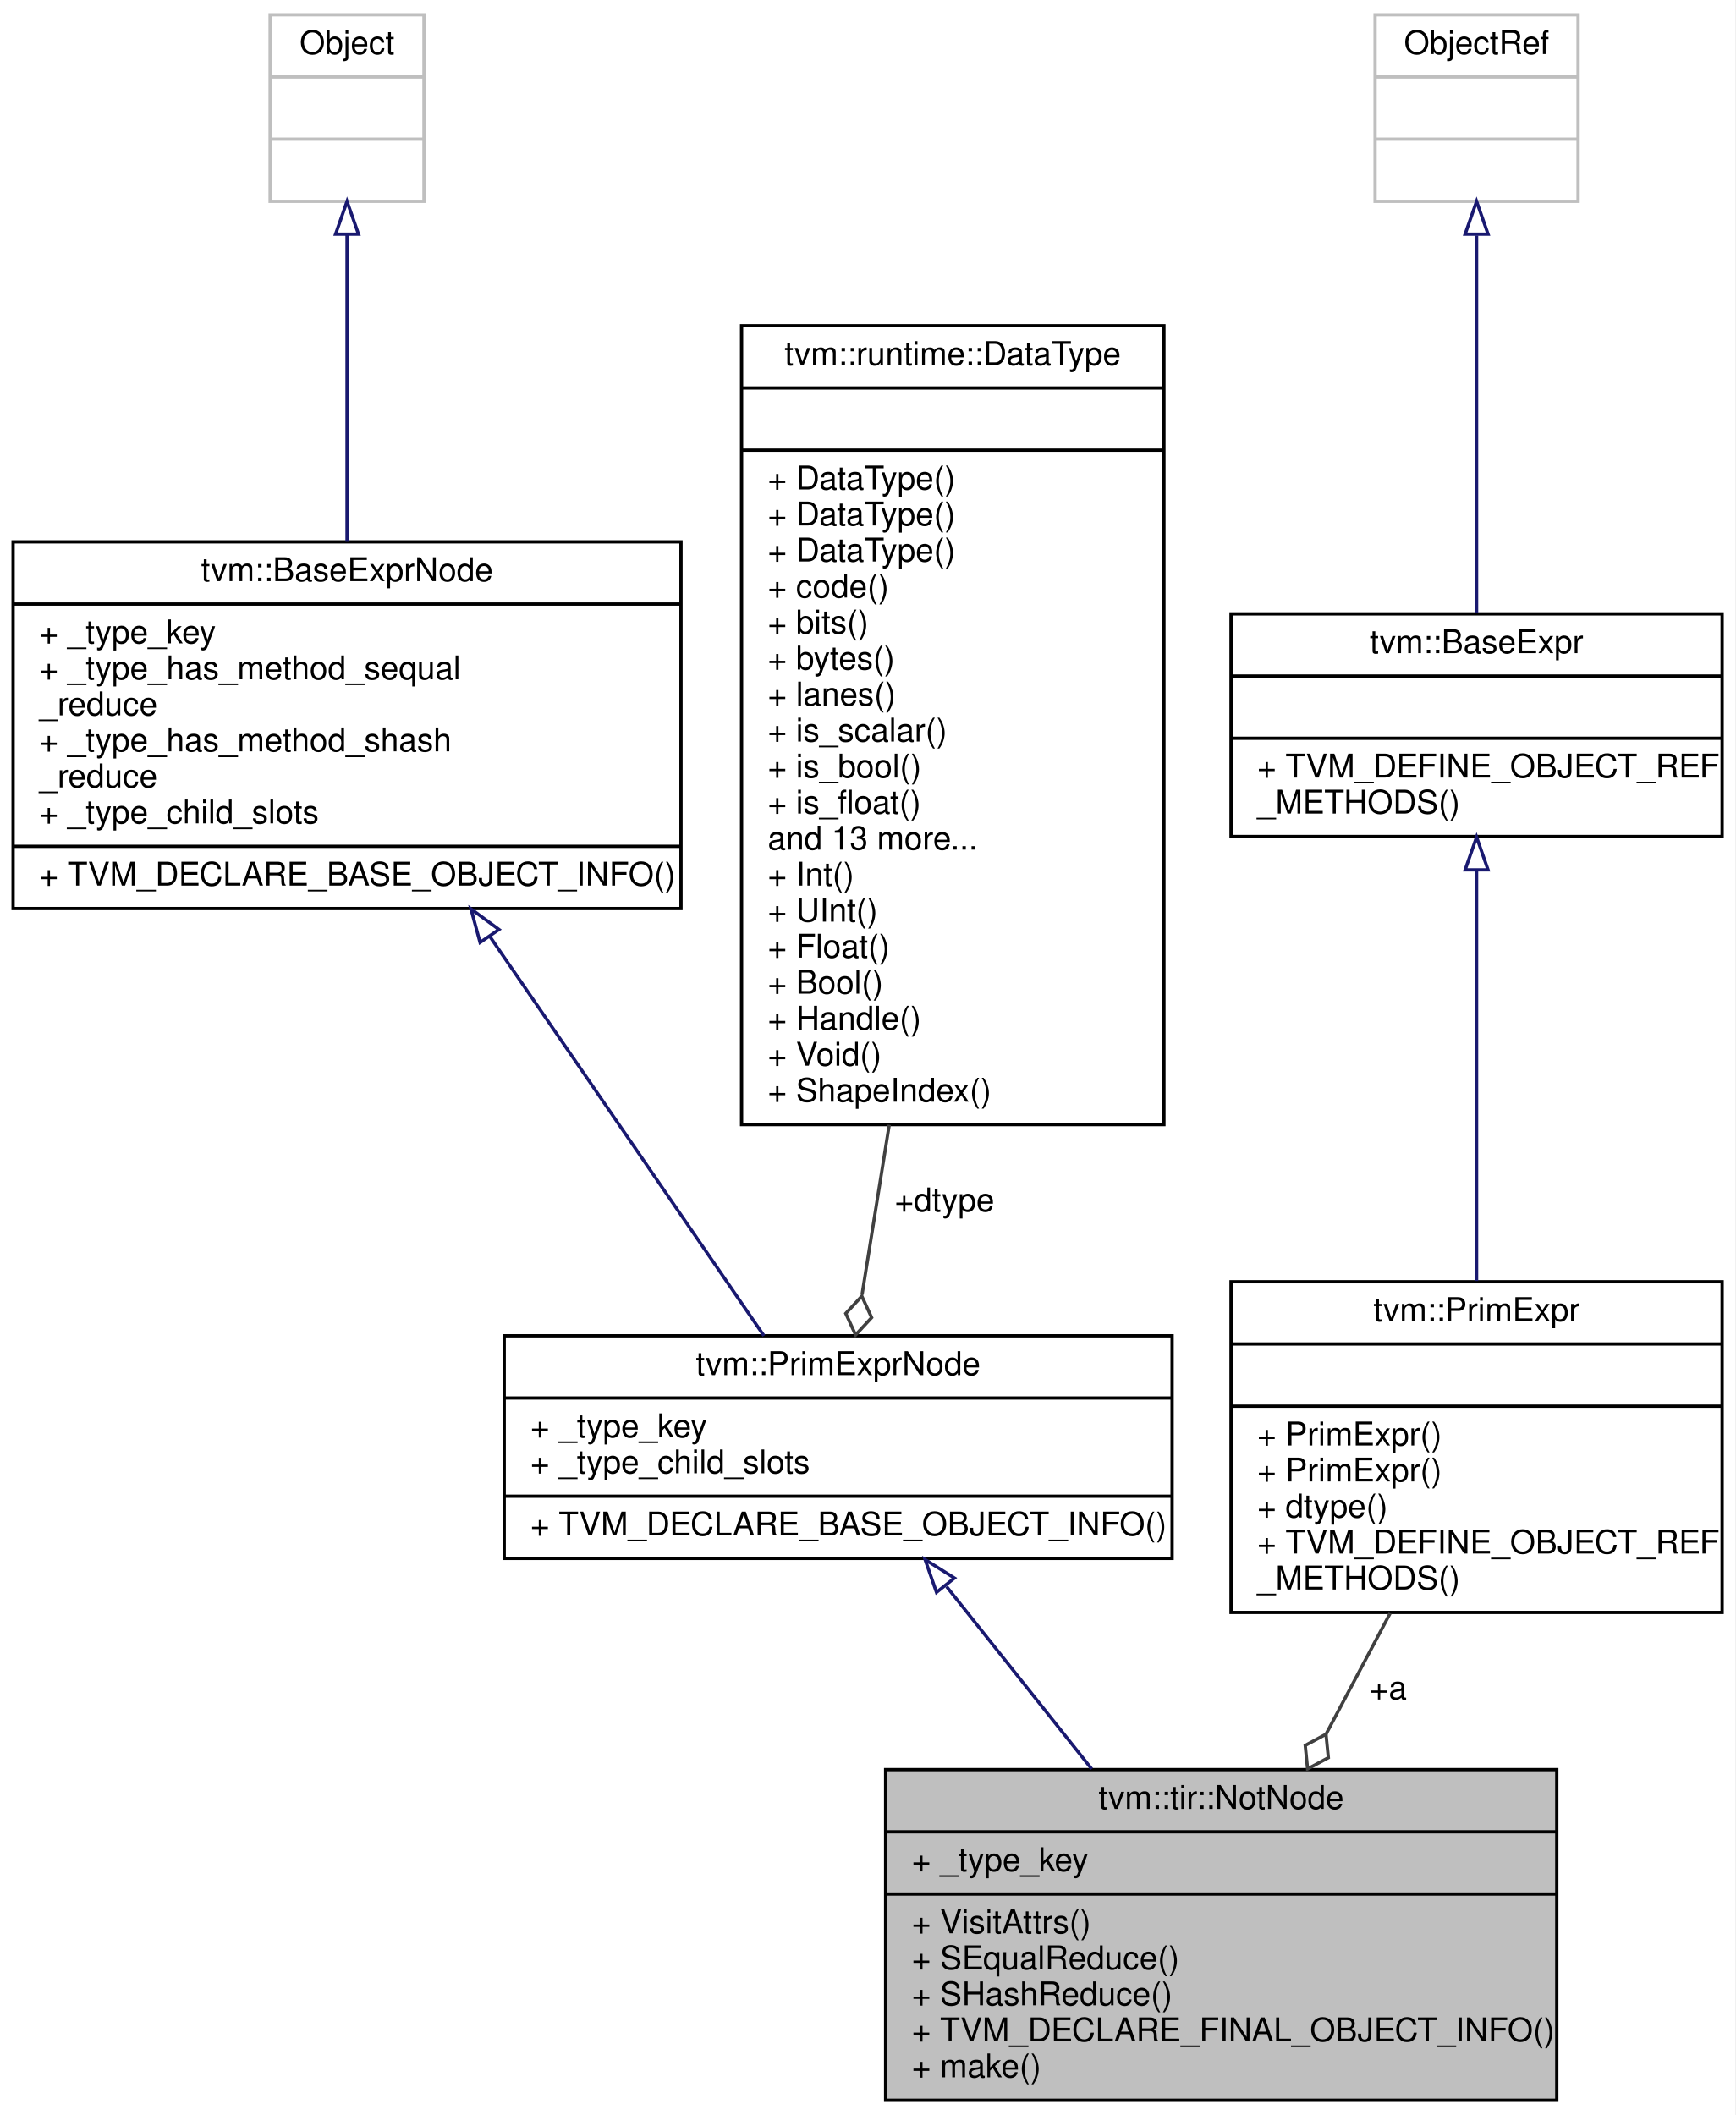
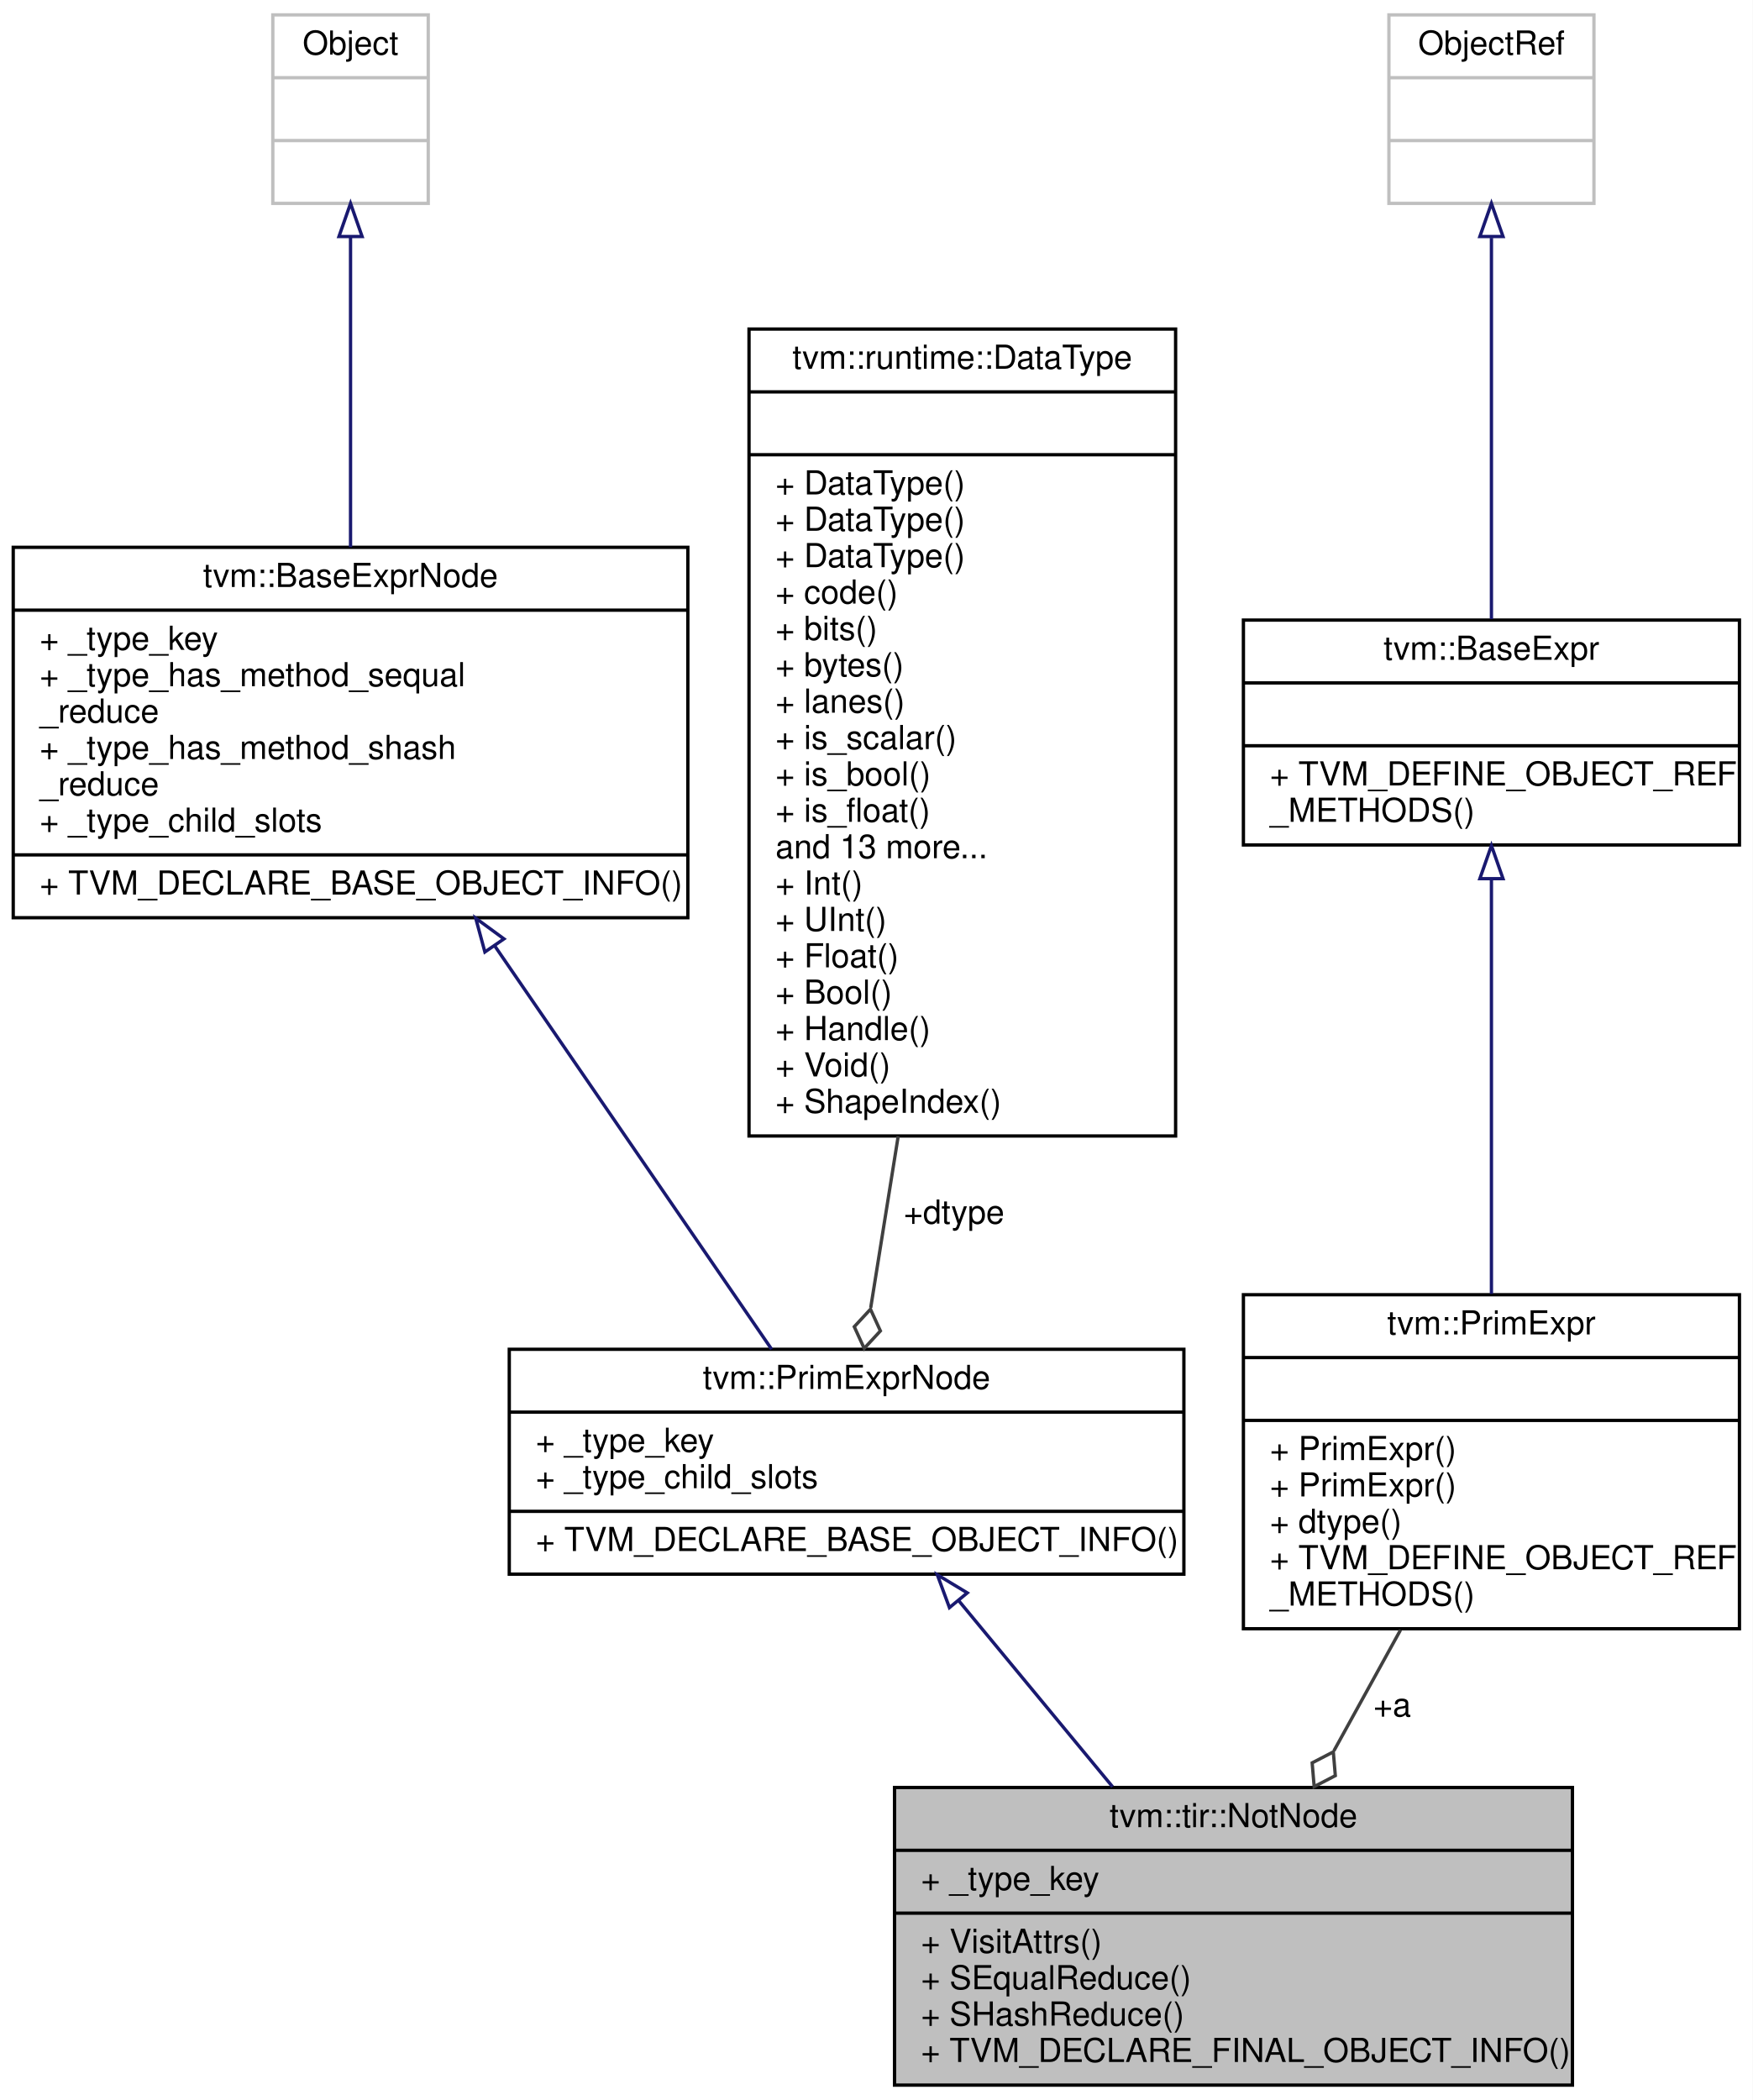
- <svg xmlns="http://www.w3.org/2000/svg" xmlns:xlink="http://www.w3.org/1999/xlink" width="530pt" height="646pt" viewBox="0.00 0.00 530.00 646.00">
-   <g id="graph0" class="graph" transform="scale(1 1) rotate(0) translate(4 642)">
-     <polygon fill="white" stroke="none" points="-4,4 -4,-642 526,-642 526,4 -4,4" />
+ <svg xmlns="http://www.w3.org/2000/svg" xmlns:xlink="http://www.w3.org/1999/xlink" width="530pt" height="635pt" viewBox="0.00 0.00 530.00 635.00">
+   <g id="graph0" class="graph" transform="scale(1 1) rotate(0) translate(4 631)">
+     <polygon fill="white" stroke="none" points="-4,4 -4,-631 526,-631 526,4 -4,4" />
    <g id="node1" class="node">
-       <polygon fill="#bfbfbf" stroke="black" points="266.5,-0.5 266.5,-101.5 471.5,-101.5 471.5,-0.5 266.5,-0.5" />
-       <text text-anchor="middle" x="369" y="-89.5" font-family="Helvetica,sans-Serif" font-size="10.00">tvm::tir::NotNode</text>
-       <polyline fill="none" stroke="black" points="266.5,-82.5 471.5,-82.5 " />
-       <text text-anchor="start" x="274.5" y="-70.5" font-family="Helvetica,sans-Serif" font-size="10.00">+ _type_key</text>
-       <polyline fill="none" stroke="black" points="266.5,-63.5 471.5,-63.5 " />
-       <text text-anchor="start" x="274.5" y="-51.5" font-family="Helvetica,sans-Serif" font-size="10.00">+ VisitAttrs()</text>
-       <text text-anchor="start" x="274.5" y="-40.5" font-family="Helvetica,sans-Serif" font-size="10.00">+ SEqualReduce()</text>
-       <text text-anchor="start" x="274.5" y="-29.5" font-family="Helvetica,sans-Serif" font-size="10.00">+ SHashReduce()</text>
-       <text text-anchor="start" x="274.5" y="-18.5" font-family="Helvetica,sans-Serif" font-size="10.00">+ TVM_DECLARE_FINAL_OBJECT_INFO()</text>
-       <text text-anchor="start" x="274.5" y="-7.5" font-family="Helvetica,sans-Serif" font-size="10.00">+ make()</text>
+       <polygon fill="#bfbfbf" stroke="black" points="266.5,-0.5 266.5,-90.5 471.5,-90.5 471.5,-0.5 266.5,-0.5" />
+       <text text-anchor="middle" x="369" y="-78.5" font-family="Helvetica,sans-Serif" font-size="10.00">tvm::tir::NotNode</text>
+       <polyline fill="none" stroke="black" points="266.5,-71.5 471.5,-71.5 " />
+       <text text-anchor="start" x="274.5" y="-59.5" font-family="Helvetica,sans-Serif" font-size="10.00">+ _type_key</text>
+       <polyline fill="none" stroke="black" points="266.5,-52.5 471.5,-52.5 " />
+       <text text-anchor="start" x="274.5" y="-40.5" font-family="Helvetica,sans-Serif" font-size="10.00">+ VisitAttrs()</text>
+       <text text-anchor="start" x="274.5" y="-29.5" font-family="Helvetica,sans-Serif" font-size="10.00">+ SEqualReduce()</text>
+       <text text-anchor="start" x="274.5" y="-18.5" font-family="Helvetica,sans-Serif" font-size="10.00">+ SHashReduce()</text>
+       <text text-anchor="start" x="274.5" y="-7.5" font-family="Helvetica,sans-Serif" font-size="10.00">+ TVM_DECLARE_FINAL_OBJECT_INFO()</text>
    </g>
    <g id="node2" class="node">
      <g id="a_node2">
        <a xlink:href="classtvm_1_1PrimExprNode.html" target="_top" xlink:title="Base node of all primitive expressions. ">
-           <polygon fill="white" stroke="black" points="150,-166 150,-234 354,-234 354,-166 150,-166" />
-           <text text-anchor="middle" x="252" y="-222" font-family="Helvetica,sans-Serif" font-size="10.00">tvm::PrimExprNode</text>
-           <polyline fill="none" stroke="black" points="150,-215 354,-215 " />
-           <text text-anchor="start" x="158" y="-203" font-family="Helvetica,sans-Serif" font-size="10.00">+ _type_key</text>
-           <text text-anchor="start" x="158" y="-192" font-family="Helvetica,sans-Serif" font-size="10.00">+ _type_child_slots</text>
-           <polyline fill="none" stroke="black" points="150,-185 354,-185 " />
-           <text text-anchor="start" x="158" y="-173" font-family="Helvetica,sans-Serif" font-size="10.00">+ TVM_DECLARE_BASE_OBJECT_INFO()</text>
+           <polygon fill="white" stroke="black" points="150,-155 150,-223 354,-223 354,-155 150,-155" />
+           <text text-anchor="middle" x="252" y="-211" font-family="Helvetica,sans-Serif" font-size="10.00">tvm::PrimExprNode</text>
+           <polyline fill="none" stroke="black" points="150,-204 354,-204 " />
+           <text text-anchor="start" x="158" y="-192" font-family="Helvetica,sans-Serif" font-size="10.00">+ _type_key</text>
+           <text text-anchor="start" x="158" y="-181" font-family="Helvetica,sans-Serif" font-size="10.00">+ _type_child_slots</text>
+           <polyline fill="none" stroke="black" points="150,-174 354,-174 " />
+           <text text-anchor="start" x="158" y="-162" font-family="Helvetica,sans-Serif" font-size="10.00">+ TVM_DECLARE_BASE_OBJECT_INFO()</text>
        </a>
      </g>
    </g>
    <g id="edge1" class="edge">
-       <path fill="none" stroke="midnightblue" d="M285.115,-157.394C298.909,-140.063 315.039,-119.797 329.449,-101.692" />
-       <polygon fill="none" stroke="midnightblue" points="282.038,-155.64 278.549,-165.643 287.515,-159.999 282.038,-155.64" />
+       <path fill="none" stroke="midnightblue" d="M285.937,-146.956C300.515,-129.326 317.579,-108.689 332.435,-90.721" />
+       <polygon fill="none" stroke="midnightblue" points="283.106,-144.887 279.431,-154.825 288.501,-149.348 283.106,-144.887" />
    </g>
    <g id="node3" class="node">
      <g id="a_node3">
        <a xlink:href="classtvm_1_1BaseExprNode.html" target="_top" xlink:title="Base type of all the expressions. ">
-           <polygon fill="white" stroke="black" points="0,-364.5 0,-476.5 204,-476.5 204,-364.5 0,-364.5" />
-           <text text-anchor="middle" x="102" y="-464.5" font-family="Helvetica,sans-Serif" font-size="10.00">tvm::BaseExprNode</text>
-           <polyline fill="none" stroke="black" points="0,-457.5 204,-457.5 " />
-           <text text-anchor="start" x="8" y="-445.5" font-family="Helvetica,sans-Serif" font-size="10.00">+ _type_key</text>
-           <text text-anchor="start" x="8" y="-434.5" font-family="Helvetica,sans-Serif" font-size="10.00">+ _type_has_method_sequal</text>
-           <text text-anchor="start" x="8" y="-423.5" font-family="Helvetica,sans-Serif" font-size="10.00">_reduce</text>
-           <text text-anchor="start" x="8" y="-412.5" font-family="Helvetica,sans-Serif" font-size="10.00">+ _type_has_method_shash</text>
-           <text text-anchor="start" x="8" y="-401.5" font-family="Helvetica,sans-Serif" font-size="10.00">_reduce</text>
-           <text text-anchor="start" x="8" y="-390.5" font-family="Helvetica,sans-Serif" font-size="10.00">+ _type_child_slots</text>
-           <polyline fill="none" stroke="black" points="0,-383.5 204,-383.5 " />
-           <text text-anchor="start" x="8" y="-371.5" font-family="Helvetica,sans-Serif" font-size="10.00">+ TVM_DECLARE_BASE_OBJECT_INFO()</text>
+           <polygon fill="white" stroke="black" points="0,-353.5 0,-465.5 204,-465.5 204,-353.5 0,-353.5" />
+           <text text-anchor="middle" x="102" y="-453.5" font-family="Helvetica,sans-Serif" font-size="10.00">tvm::BaseExprNode</text>
+           <polyline fill="none" stroke="black" points="0,-446.5 204,-446.5 " />
+           <text text-anchor="start" x="8" y="-434.5" font-family="Helvetica,sans-Serif" font-size="10.00">+ _type_key</text>
+           <text text-anchor="start" x="8" y="-423.5" font-family="Helvetica,sans-Serif" font-size="10.00">+ _type_has_method_sequal</text>
+           <text text-anchor="start" x="8" y="-412.5" font-family="Helvetica,sans-Serif" font-size="10.00">_reduce</text>
+           <text text-anchor="start" x="8" y="-401.5" font-family="Helvetica,sans-Serif" font-size="10.00">+ _type_has_method_shash</text>
+           <text text-anchor="start" x="8" y="-390.5" font-family="Helvetica,sans-Serif" font-size="10.00">_reduce</text>
+           <text text-anchor="start" x="8" y="-379.5" font-family="Helvetica,sans-Serif" font-size="10.00">+ _type_child_slots</text>
+           <polyline fill="none" stroke="black" points="0,-372.5 204,-372.5 " />
+           <text text-anchor="start" x="8" y="-360.5" font-family="Helvetica,sans-Serif" font-size="10.00">+ TVM_DECLARE_BASE_OBJECT_INFO()</text>
        </a>
      </g>
    </g>
    <g id="edge2" class="edge">
-       <path fill="none" stroke="midnightblue" d="M145.588,-356.007C172.988,-316.093 207.216,-266.235 229.335,-234.015" />
-       <polygon fill="none" stroke="midnightblue" points="142.626,-354.138 139.851,-364.363 148.397,-358.1 142.626,-354.138" />
+       <path fill="none" stroke="midnightblue" d="M145.588,-345.007C172.988,-305.093 207.216,-255.235 229.335,-223.015" />
+       <polygon fill="none" stroke="midnightblue" points="142.626,-343.138 139.851,-353.363 148.397,-347.1 142.626,-343.138" />
    </g>
    <g id="node4" class="node">
-       <polygon fill="white" stroke="#bfbfbf" points="78.5,-580.5 78.5,-637.5 125.5,-637.5 125.5,-580.5 78.5,-580.5" />
-       <text text-anchor="middle" x="102" y="-625.5" font-family="Helvetica,sans-Serif" font-size="10.00">Object</text>
-       <polyline fill="none" stroke="#bfbfbf" points="78.5,-618.5 125.5,-618.5 " />
-       <text text-anchor="middle" x="102" y="-606.5" font-family="Helvetica,sans-Serif" font-size="10.00"> </text>
-       <polyline fill="none" stroke="#bfbfbf" points="78.5,-599.5 125.5,-599.5 " />
-       <text text-anchor="middle" x="102" y="-587.5" font-family="Helvetica,sans-Serif" font-size="10.00"> </text>
+       <polygon fill="white" stroke="#bfbfbf" points="78.5,-569.5 78.5,-626.5 125.5,-626.5 125.5,-569.5 78.5,-569.5" />
+       <text text-anchor="middle" x="102" y="-614.5" font-family="Helvetica,sans-Serif" font-size="10.00">Object</text>
+       <polyline fill="none" stroke="#bfbfbf" points="78.5,-607.5 125.5,-607.5 " />
+       <text text-anchor="middle" x="102" y="-595.5" font-family="Helvetica,sans-Serif" font-size="10.00"> </text>
+       <polyline fill="none" stroke="#bfbfbf" points="78.5,-588.5 125.5,-588.5 " />
+       <text text-anchor="middle" x="102" y="-576.5" font-family="Helvetica,sans-Serif" font-size="10.00"> </text>
    </g>
    <g id="edge3" class="edge">
-       <path fill="none" stroke="midnightblue" d="M102,-570.309C102,-543.378 102,-506.717 102,-476.522" />
-       <polygon fill="none" stroke="midnightblue" points="98.5,-570.481 102,-580.481 105.5,-570.481 98.5,-570.481" />
+       <path fill="none" stroke="midnightblue" d="M102,-559.309C102,-532.378 102,-495.717 102,-465.522" />
+       <polygon fill="none" stroke="midnightblue" points="98.5,-559.481 102,-569.481 105.5,-559.481 98.5,-559.481" />
    </g>
    <g id="node5" class="node">
      <g id="a_node5">
        <a xlink:href="classtvm_1_1runtime_1_1DataType.html" target="_top" xlink:title="Runtime primitive data type. ">
-           <polygon fill="white" stroke="black" points="222.5,-298.5 222.5,-542.5 351.5,-542.5 351.5,-298.5 222.5,-298.5" />
-           <text text-anchor="middle" x="287" y="-530.5" font-family="Helvetica,sans-Serif" font-size="10.00">tvm::runtime::DataType</text>
-           <polyline fill="none" stroke="black" points="222.5,-523.5 351.5,-523.5 " />
-           <text text-anchor="middle" x="287" y="-511.5" font-family="Helvetica,sans-Serif" font-size="10.00"> </text>
-           <polyline fill="none" stroke="black" points="222.5,-504.5 351.5,-504.5 " />
-           <text text-anchor="start" x="230.5" y="-492.5" font-family="Helvetica,sans-Serif" font-size="10.00">+ DataType()</text>
+           <polygon fill="white" stroke="black" points="222.5,-287.5 222.5,-531.5 351.5,-531.5 351.5,-287.5 222.5,-287.5" />
+           <text text-anchor="middle" x="287" y="-519.5" font-family="Helvetica,sans-Serif" font-size="10.00">tvm::runtime::DataType</text>
+           <polyline fill="none" stroke="black" points="222.5,-512.5 351.5,-512.5 " />
+           <text text-anchor="middle" x="287" y="-500.5" font-family="Helvetica,sans-Serif" font-size="10.00"> </text>
+           <polyline fill="none" stroke="black" points="222.5,-493.5 351.5,-493.5 " />
          <text text-anchor="start" x="230.5" y="-481.5" font-family="Helvetica,sans-Serif" font-size="10.00">+ DataType()</text>
          <text text-anchor="start" x="230.5" y="-470.5" font-family="Helvetica,sans-Serif" font-size="10.00">+ DataType()</text>
-           <text text-anchor="start" x="230.5" y="-459.5" font-family="Helvetica,sans-Serif" font-size="10.00">+ code()</text>
-           <text text-anchor="start" x="230.5" y="-448.5" font-family="Helvetica,sans-Serif" font-size="10.00">+ bits()</text>
-           <text text-anchor="start" x="230.5" y="-437.5" font-family="Helvetica,sans-Serif" font-size="10.00">+ bytes()</text>
-           <text text-anchor="start" x="230.5" y="-426.5" font-family="Helvetica,sans-Serif" font-size="10.00">+ lanes()</text>
-           <text text-anchor="start" x="230.5" y="-415.5" font-family="Helvetica,sans-Serif" font-size="10.00">+ is_scalar()</text>
-           <text text-anchor="start" x="230.5" y="-404.5" font-family="Helvetica,sans-Serif" font-size="10.00">+ is_bool()</text>
-           <text text-anchor="start" x="230.5" y="-393.5" font-family="Helvetica,sans-Serif" font-size="10.00">+ is_float()</text>
-           <text text-anchor="start" x="230.5" y="-382.5" font-family="Helvetica,sans-Serif" font-size="10.00">and 13 more...</text>
-           <text text-anchor="start" x="230.5" y="-371.5" font-family="Helvetica,sans-Serif" font-size="10.00">+ Int()</text>
-           <text text-anchor="start" x="230.5" y="-360.5" font-family="Helvetica,sans-Serif" font-size="10.00">+ UInt()</text>
-           <text text-anchor="start" x="230.5" y="-349.5" font-family="Helvetica,sans-Serif" font-size="10.00">+ Float()</text>
-           <text text-anchor="start" x="230.5" y="-338.5" font-family="Helvetica,sans-Serif" font-size="10.00">+ Bool()</text>
-           <text text-anchor="start" x="230.5" y="-327.5" font-family="Helvetica,sans-Serif" font-size="10.00">+ Handle()</text>
-           <text text-anchor="start" x="230.5" y="-316.5" font-family="Helvetica,sans-Serif" font-size="10.00">+ Void()</text>
-           <text text-anchor="start" x="230.5" y="-305.5" font-family="Helvetica,sans-Serif" font-size="10.00">+ ShapeIndex()</text>
+           <text text-anchor="start" x="230.5" y="-459.5" font-family="Helvetica,sans-Serif" font-size="10.00">+ DataType()</text>
+           <text text-anchor="start" x="230.5" y="-448.5" font-family="Helvetica,sans-Serif" font-size="10.00">+ code()</text>
+           <text text-anchor="start" x="230.5" y="-437.5" font-family="Helvetica,sans-Serif" font-size="10.00">+ bits()</text>
+           <text text-anchor="start" x="230.5" y="-426.5" font-family="Helvetica,sans-Serif" font-size="10.00">+ bytes()</text>
+           <text text-anchor="start" x="230.5" y="-415.5" font-family="Helvetica,sans-Serif" font-size="10.00">+ lanes()</text>
+           <text text-anchor="start" x="230.5" y="-404.5" font-family="Helvetica,sans-Serif" font-size="10.00">+ is_scalar()</text>
+           <text text-anchor="start" x="230.5" y="-393.5" font-family="Helvetica,sans-Serif" font-size="10.00">+ is_bool()</text>
+           <text text-anchor="start" x="230.5" y="-382.5" font-family="Helvetica,sans-Serif" font-size="10.00">+ is_float()</text>
+           <text text-anchor="start" x="230.5" y="-371.5" font-family="Helvetica,sans-Serif" font-size="10.00">and 13 more...</text>
+           <text text-anchor="start" x="230.5" y="-360.5" font-family="Helvetica,sans-Serif" font-size="10.00">+ Int()</text>
+           <text text-anchor="start" x="230.5" y="-349.5" font-family="Helvetica,sans-Serif" font-size="10.00">+ UInt()</text>
+           <text text-anchor="start" x="230.5" y="-338.5" font-family="Helvetica,sans-Serif" font-size="10.00">+ Float()</text>
+           <text text-anchor="start" x="230.5" y="-327.5" font-family="Helvetica,sans-Serif" font-size="10.00">+ Bool()</text>
+           <text text-anchor="start" x="230.5" y="-316.5" font-family="Helvetica,sans-Serif" font-size="10.00">+ Handle()</text>
+           <text text-anchor="start" x="230.5" y="-305.5" font-family="Helvetica,sans-Serif" font-size="10.00">+ Void()</text>
+           <text text-anchor="start" x="230.5" y="-294.5" font-family="Helvetica,sans-Serif" font-size="10.00">+ ShapeIndex()</text>
        </a>
      </g>
    </g>
    <g id="edge4" class="edge">
-       <path fill="none" stroke="#404040" d="M267.606,-298.428C264.649,-279.966 261.765,-261.96 259.297,-246.552" />
-       <polygon fill="none" stroke="#404040" points="259.227,-246.116 254.328,-240.824 257.329,-234.267 262.228,-239.559 259.227,-246.116" />
-       <text text-anchor="middle" x="284.5" y="-272" font-family="Helvetica,sans-Serif" font-size="10.00"> +dtype</text>
+       <path fill="none" stroke="#404040" d="M267.606,-287.428C264.649,-268.966 261.765,-250.96 259.297,-235.552" />
+       <polygon fill="none" stroke="#404040" points="259.227,-235.116 254.328,-229.824 257.329,-223.267 262.228,-228.559 259.227,-235.116" />
+       <text text-anchor="middle" x="284.5" y="-261" font-family="Helvetica,sans-Serif" font-size="10.00"> +dtype</text>
    </g>
    <g id="node6" class="node">
      <g id="a_node6">
        <a xlink:href="classtvm_1_1PrimExpr.html" target="_top" xlink:title="Reference to PrimExprNode. ">
-           <polygon fill="white" stroke="black" points="372,-149.5 372,-250.5 522,-250.5 522,-149.5 372,-149.5" />
-           <text text-anchor="middle" x="447" y="-238.5" font-family="Helvetica,sans-Serif" font-size="10.00">tvm::PrimExpr</text>
-           <polyline fill="none" stroke="black" points="372,-231.5 522,-231.5 " />
-           <text text-anchor="middle" x="447" y="-219.5" font-family="Helvetica,sans-Serif" font-size="10.00"> </text>
-           <polyline fill="none" stroke="black" points="372,-212.5 522,-212.5 " />
-           <text text-anchor="start" x="380" y="-200.5" font-family="Helvetica,sans-Serif" font-size="10.00">+ PrimExpr()</text>
+           <polygon fill="white" stroke="black" points="372,-138.5 372,-239.5 522,-239.5 522,-138.5 372,-138.5" />
+           <text text-anchor="middle" x="447" y="-227.5" font-family="Helvetica,sans-Serif" font-size="10.00">tvm::PrimExpr</text>
+           <polyline fill="none" stroke="black" points="372,-220.5 522,-220.5 " />
+           <text text-anchor="middle" x="447" y="-208.5" font-family="Helvetica,sans-Serif" font-size="10.00"> </text>
+           <polyline fill="none" stroke="black" points="372,-201.5 522,-201.5 " />
          <text text-anchor="start" x="380" y="-189.5" font-family="Helvetica,sans-Serif" font-size="10.00">+ PrimExpr()</text>
-           <text text-anchor="start" x="380" y="-178.5" font-family="Helvetica,sans-Serif" font-size="10.00">+ dtype()</text>
-           <text text-anchor="start" x="380" y="-167.5" font-family="Helvetica,sans-Serif" font-size="10.00">+ TVM_DEFINE_OBJECT_REF</text>
-           <text text-anchor="start" x="380" y="-156.5" font-family="Helvetica,sans-Serif" font-size="10.00">_METHODS()</text>
+           <text text-anchor="start" x="380" y="-178.5" font-family="Helvetica,sans-Serif" font-size="10.00">+ PrimExpr()</text>
+           <text text-anchor="start" x="380" y="-167.5" font-family="Helvetica,sans-Serif" font-size="10.00">+ dtype()</text>
+           <text text-anchor="start" x="380" y="-156.5" font-family="Helvetica,sans-Serif" font-size="10.00">+ TVM_DEFINE_OBJECT_REF</text>
+           <text text-anchor="start" x="380" y="-145.5" font-family="Helvetica,sans-Serif" font-size="10.00">_METHODS()</text>
        </a>
      </g>
    </g>
    <g id="edge5" class="edge">
-       <path fill="none" stroke="#404040" d="M420.593,-149.233C414.303,-137.379 407.524,-124.603 401.013,-112.333" />
-       <polygon fill="none" stroke="#404040" points="401.005,-112.316 394.659,-108.891 395.38,-101.716 401.726,-105.141 401.005,-112.316" />
-       <text text-anchor="middle" x="420" y="-123" font-family="Helvetica,sans-Serif" font-size="10.00"> +a</text>
+       <path fill="none" stroke="#404040" d="M419.5,-138.112C412.985,-126.294 406.001,-113.623 399.367,-101.588" />
+       <polygon fill="none" stroke="#404040" points="399.189,-101.267 392.79,-97.943 393.396,-90.758 399.796,-94.081 399.189,-101.267" />
+       <text text-anchor="middle" x="417" y="-112" font-family="Helvetica,sans-Serif" font-size="10.00"> +a</text>
    </g>
    <g id="node7" class="node">
      <g id="a_node7">
        <a xlink:href="classtvm_1_1BaseExpr.html" target="_top" xlink:title="Managed reference to BaseExprNode. ">
-           <polygon fill="white" stroke="black" points="372,-386.5 372,-454.5 522,-454.5 522,-386.5 372,-386.5" />
-           <text text-anchor="middle" x="447" y="-442.5" font-family="Helvetica,sans-Serif" font-size="10.00">tvm::BaseExpr</text>
-           <polyline fill="none" stroke="black" points="372,-435.5 522,-435.5 " />
-           <text text-anchor="middle" x="447" y="-423.5" font-family="Helvetica,sans-Serif" font-size="10.00"> </text>
-           <polyline fill="none" stroke="black" points="372,-416.5 522,-416.5 " />
-           <text text-anchor="start" x="380" y="-404.5" font-family="Helvetica,sans-Serif" font-size="10.00">+ TVM_DEFINE_OBJECT_REF</text>
-           <text text-anchor="start" x="380" y="-393.5" font-family="Helvetica,sans-Serif" font-size="10.00">_METHODS()</text>
+           <polygon fill="white" stroke="black" points="372,-375.5 372,-443.5 522,-443.5 522,-375.5 372,-375.5" />
+           <text text-anchor="middle" x="447" y="-431.5" font-family="Helvetica,sans-Serif" font-size="10.00">tvm::BaseExpr</text>
+           <polyline fill="none" stroke="black" points="372,-424.5 522,-424.5 " />
+           <text text-anchor="middle" x="447" y="-412.5" font-family="Helvetica,sans-Serif" font-size="10.00"> </text>
+           <polyline fill="none" stroke="black" points="372,-405.5 522,-405.5 " />
+           <text text-anchor="start" x="380" y="-393.5" font-family="Helvetica,sans-Serif" font-size="10.00">+ TVM_DEFINE_OBJECT_REF</text>
+           <text text-anchor="start" x="380" y="-382.5" font-family="Helvetica,sans-Serif" font-size="10.00">_METHODS()</text>
        </a>
      </g>
    </g>
    <g id="edge6" class="edge">
-       <path fill="none" stroke="midnightblue" d="M447,-376.093C447,-339.973 447,-288.536 447,-250.756" />
-       <polygon fill="none" stroke="midnightblue" points="443.5,-376.315 447,-386.315 450.5,-376.315 443.5,-376.315" />
+       <path fill="none" stroke="midnightblue" d="M447,-365.093C447,-328.973 447,-277.536 447,-239.756" />
+       <polygon fill="none" stroke="midnightblue" points="443.5,-365.315 447,-375.315 450.5,-365.315 443.5,-365.315" />
    </g>
    <g id="node8" class="node">
-       <polygon fill="white" stroke="#bfbfbf" points="416,-580.5 416,-637.5 478,-637.5 478,-580.5 416,-580.5" />
-       <text text-anchor="middle" x="447" y="-625.5" font-family="Helvetica,sans-Serif" font-size="10.00">ObjectRef</text>
-       <polyline fill="none" stroke="#bfbfbf" points="416,-618.5 478,-618.5 " />
-       <text text-anchor="middle" x="447" y="-606.5" font-family="Helvetica,sans-Serif" font-size="10.00"> </text>
-       <polyline fill="none" stroke="#bfbfbf" points="416,-599.5 478,-599.5 " />
-       <text text-anchor="middle" x="447" y="-587.5" font-family="Helvetica,sans-Serif" font-size="10.00"> </text>
+       <polygon fill="white" stroke="#bfbfbf" points="416,-569.5 416,-626.5 478,-626.5 478,-569.5 416,-569.5" />
+       <text text-anchor="middle" x="447" y="-614.5" font-family="Helvetica,sans-Serif" font-size="10.00">ObjectRef</text>
+       <polyline fill="none" stroke="#bfbfbf" points="416,-607.5 478,-607.5 " />
+       <text text-anchor="middle" x="447" y="-595.5" font-family="Helvetica,sans-Serif" font-size="10.00"> </text>
+       <polyline fill="none" stroke="#bfbfbf" points="416,-588.5 478,-588.5 " />
+       <text text-anchor="middle" x="447" y="-576.5" font-family="Helvetica,sans-Serif" font-size="10.00"> </text>
    </g>
    <g id="edge7" class="edge">
-       <path fill="none" stroke="midnightblue" d="M447,-570.069C447,-536.228 447,-487.164 447,-454.809" />
-       <polygon fill="none" stroke="midnightblue" points="443.5,-570.481 447,-580.481 450.5,-570.481 443.5,-570.481" />
+       <path fill="none" stroke="midnightblue" d="M447,-559.069C447,-525.228 447,-476.164 447,-443.809" />
+       <polygon fill="none" stroke="midnightblue" points="443.5,-559.481 447,-569.481 450.5,-559.481 443.5,-559.481" />
    </g>
  </g>
</svg>
